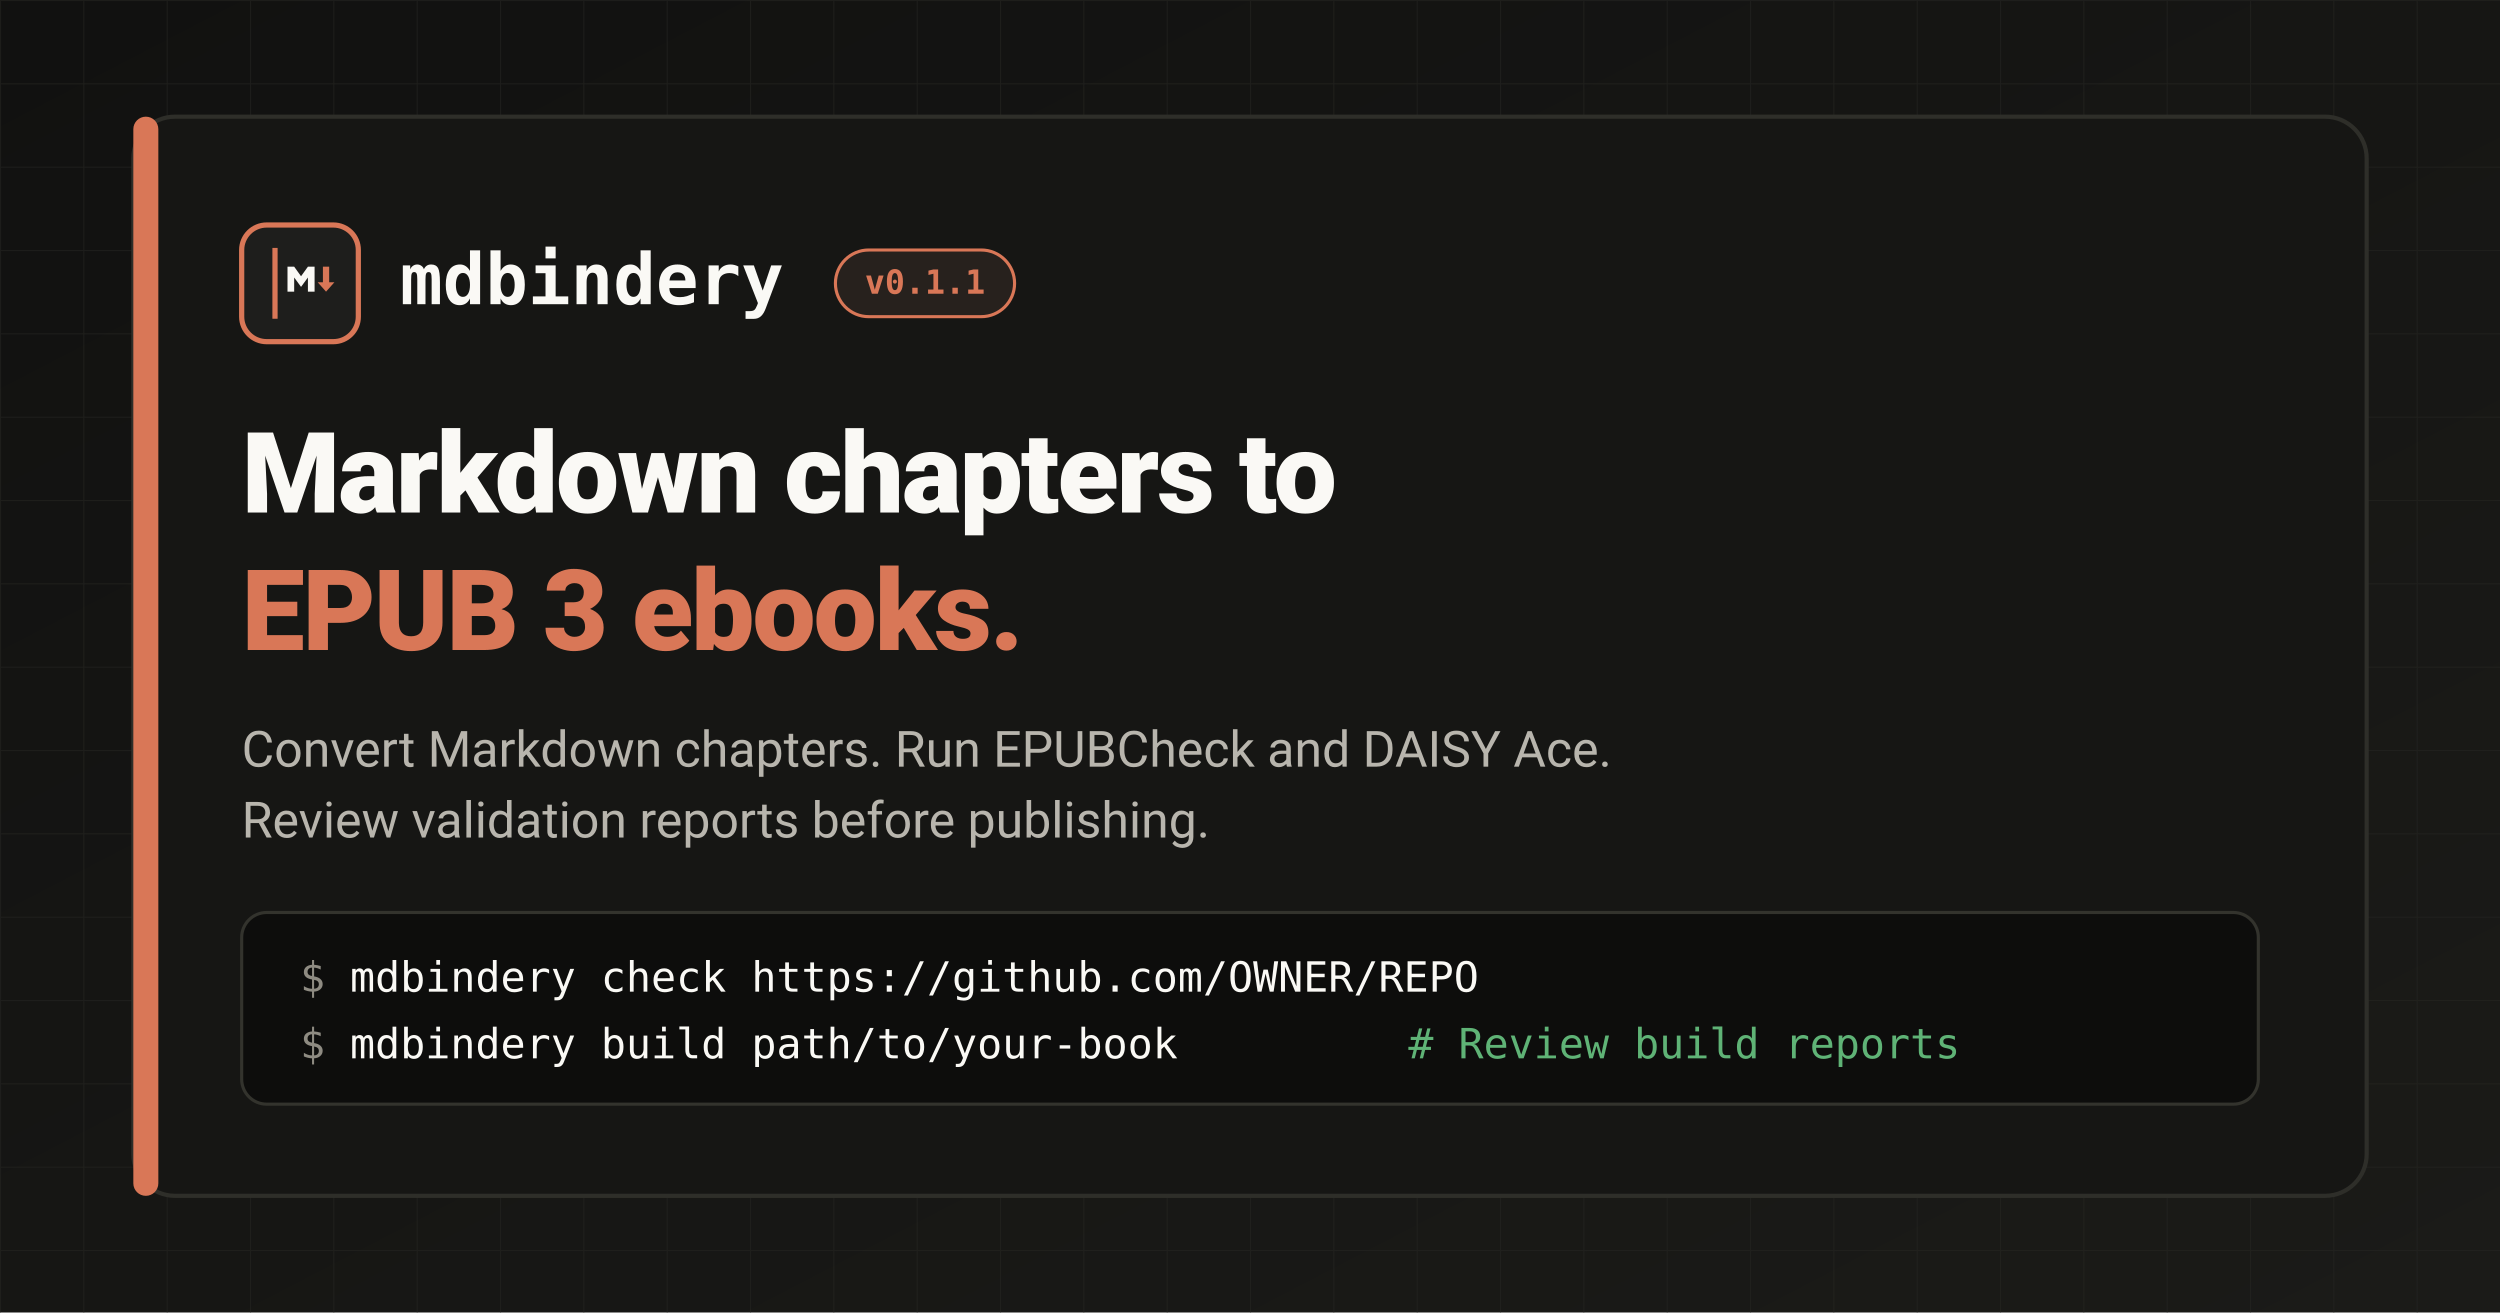
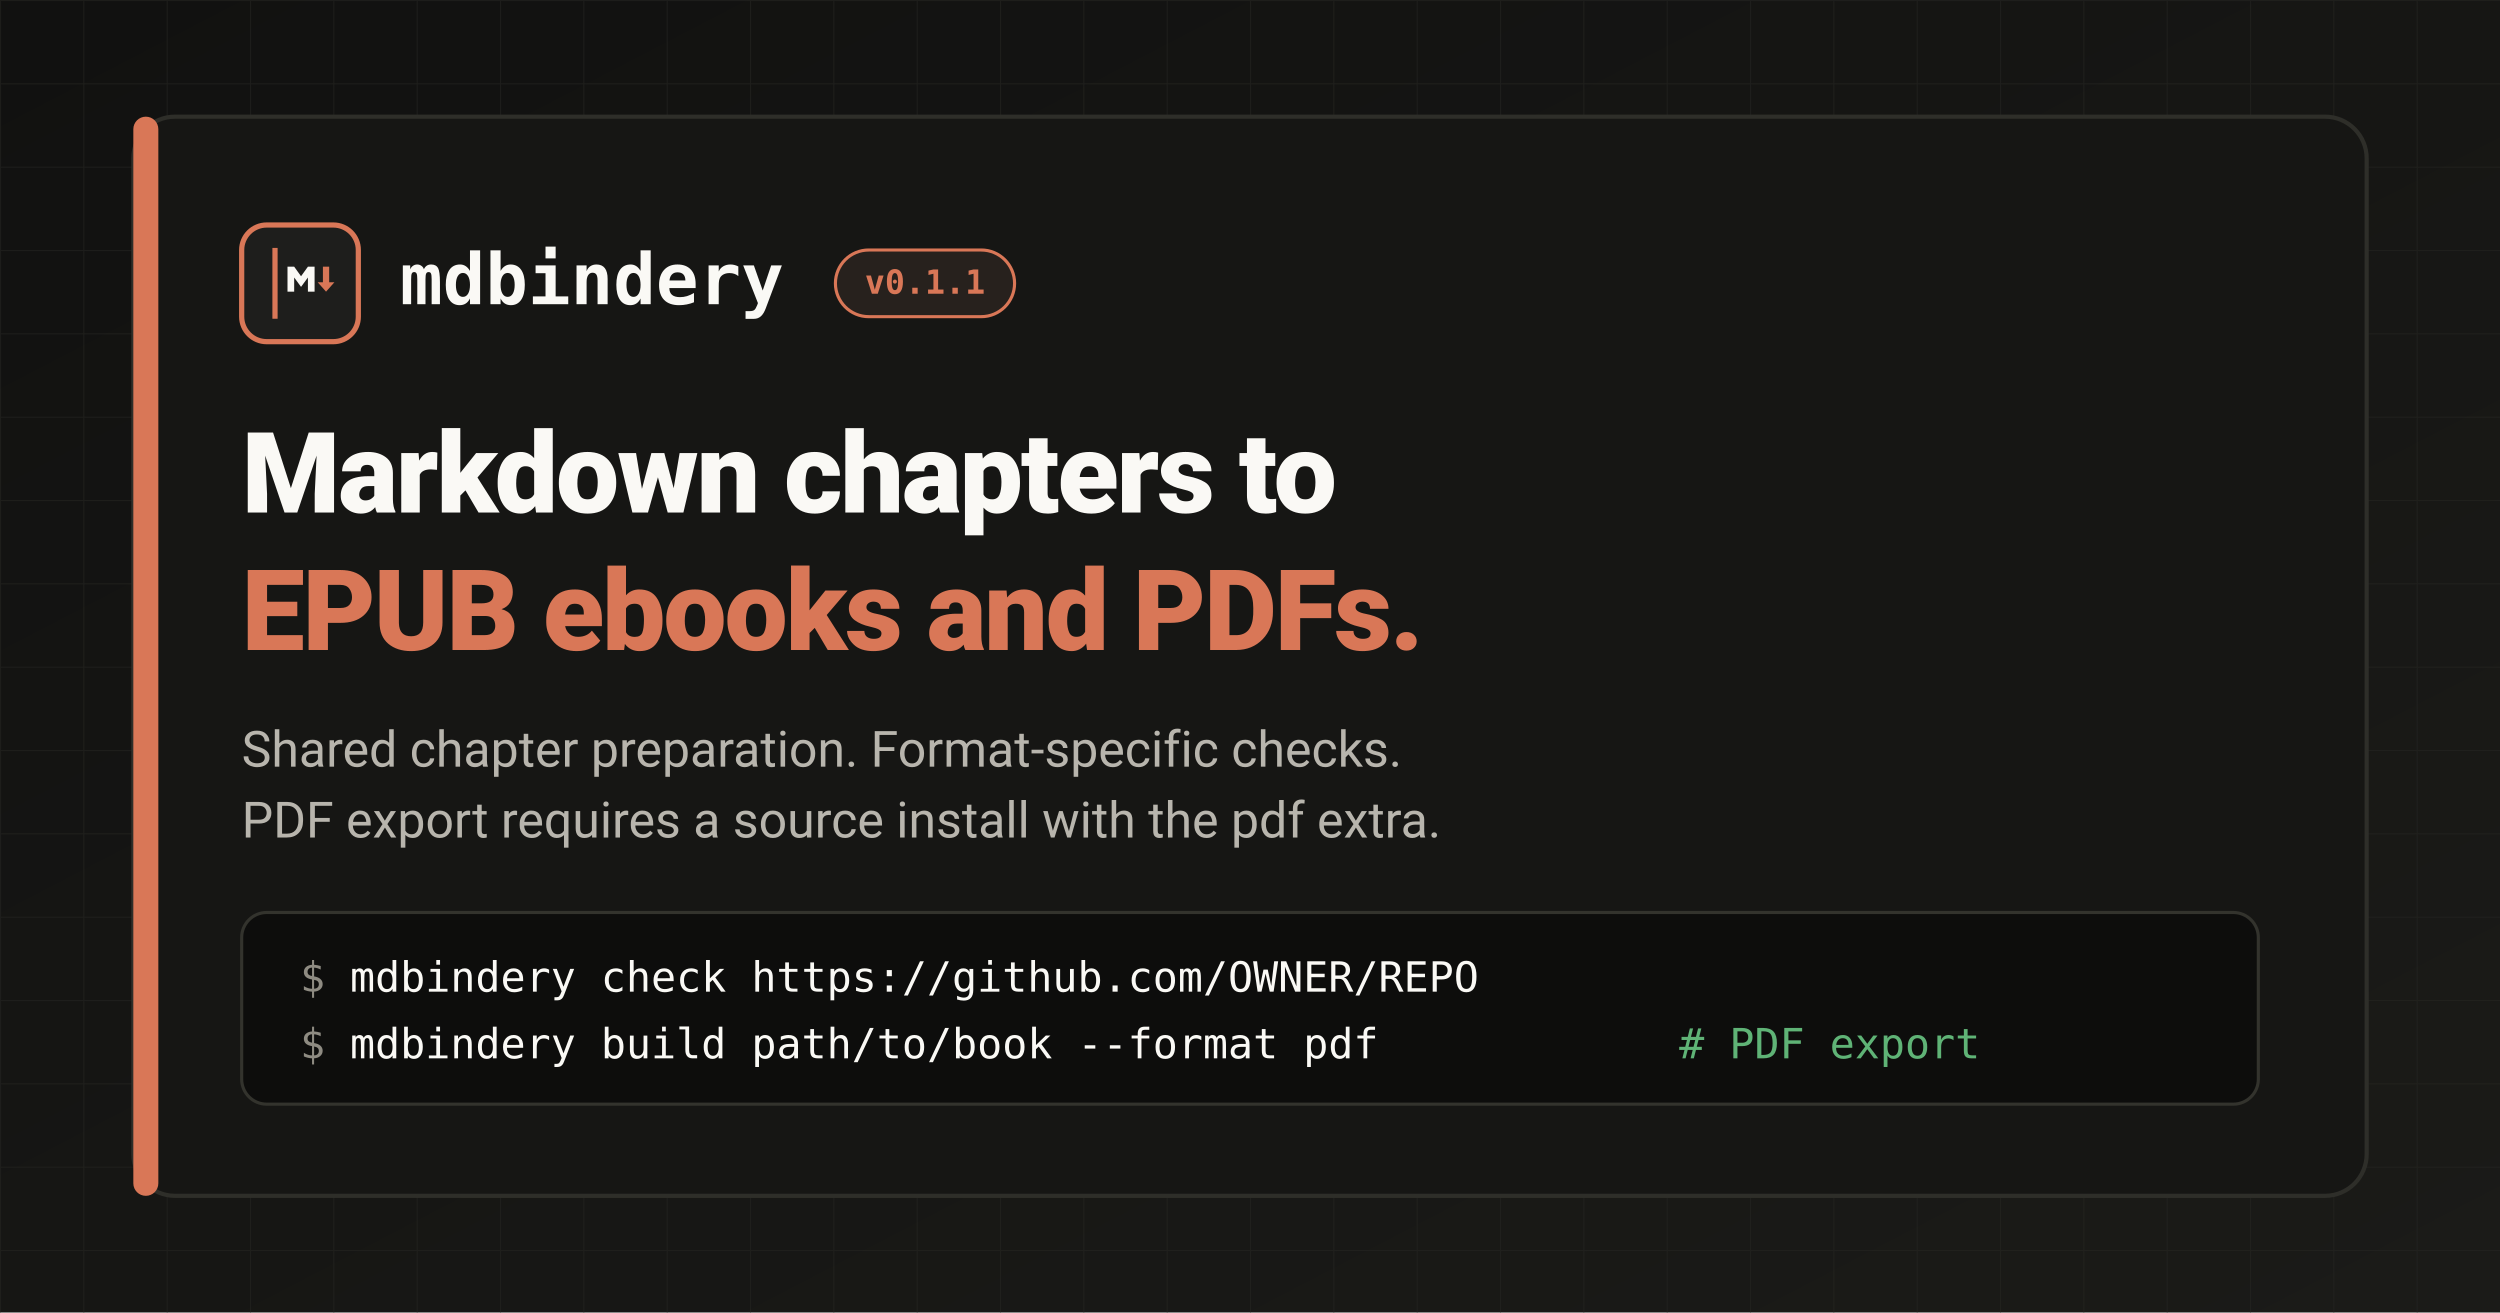
- <svg xmlns="http://www.w3.org/2000/svg" viewBox="0 0 1200 630" width="1200" height="630" role="img" aria-label="mdbindery: Markdown chapters to EPUB 3">
+ <svg xmlns="http://www.w3.org/2000/svg" viewBox="0 0 1200 630" width="1200" height="630" role="img" aria-label="mdbindery: Markdown chapters to EPUB and PDF">
  <defs>
    <linearGradient id="bg" x1="0" y1="0" x2="1" y2="1">
      <stop offset="0%" stop-color="#111110" />
      <stop offset="100%" stop-color="#1b1b18" />
    </linearGradient>
    <pattern id="grid" width="40" height="40" patternUnits="userSpaceOnUse">
      <path d="M 40 0 L 0 0 0 40" fill="none" stroke="#262622" stroke-width="1" />
    </pattern>
  </defs>
  <rect width="1200" height="630" fill="url(#bg)" />
  <rect width="1200" height="630" fill="url(#grid)" opacity="0.55" />
  <rect x="64" y="56" width="1072" height="518" rx="20" fill="#161614" stroke="#2e2e29" stroke-width="2" />
  <rect x="64" y="56" width="12" height="518" rx="6" fill="#d97757" />
  <g transform="translate(116, 108)">
    <rect width="56" height="56" rx="12" fill="#1e1e1c" stroke="#d97757" stroke-width="2.5" />
    <path d="M16 11v34" stroke="#d97757" stroke-width="2.5" />
    <path d="M22 20v12h3.2v-6.8l3.3 4.5 3.3-4.5V32H35V20h-3.2l-3.3 4.6-3.3-4.6H22z" fill="#faf9f5" />
    <path d="M39 20v7.5h-2.5L40.5 32l4-4.5H42V20h-3z" fill="#d97757" />
    <text x="76" y="38" font-family="ui-monospace, SFMono-Regular, Menlo, Consolas, monospace" font-size="34" font-weight="700" fill="#faf9f5">mdbindery</text>
    <rect x="285" y="12" width="86" height="32" rx="16" fill="#27211d" stroke="#d97757" stroke-width="1.5" />
    <text x="328" y="33" text-anchor="middle" font-family="ui-monospace, SFMono-Regular, Menlo, Consolas, monospace" font-size="16" font-weight="600" fill="#d97757">v0.1.1</text>
  </g>
  <text x="116" y="246" font-family="system-ui, -apple-system, Segoe UI, Roboto, sans-serif" font-size="54" font-weight="800" fill="#faf9f5" letter-spacing="-1">Markdown chapters to</text>
-   <text x="116" y="312" font-family="system-ui, -apple-system, Segoe UI, Roboto, sans-serif" font-size="54" font-weight="800" fill="#d97757" letter-spacing="-1">EPUB 3 ebooks.</text>
-   <text x="116" y="368" font-family="system-ui, -apple-system, Segoe UI, Roboto, sans-serif" font-size="24" fill="#b8b5ad">Convert Markdown chapters. Run EPUBCheck and DAISY Ace.</text>
-   <text x="116" y="402" font-family="system-ui, -apple-system, Segoe UI, Roboto, sans-serif" font-size="24" fill="#b8b5ad">Review validation reports before publishing.</text>
+   <text x="116" y="312" font-family="system-ui, -apple-system, Segoe UI, Roboto, sans-serif" font-size="54" font-weight="800" fill="#d97757" letter-spacing="-1">EPUB ebooks and PDFs.</text>
+   <text x="116" y="368" font-family="system-ui, -apple-system, Segoe UI, Roboto, sans-serif" font-size="24" fill="#b8b5ad">Shared chapter preparation. Format-specific checks.</text>
+   <text x="116" y="402" font-family="system-ui, -apple-system, Segoe UI, Roboto, sans-serif" font-size="24" fill="#b8b5ad">PDF export requires a source install with the pdf extra.</text>
  <g transform="translate(116, 438)">
    <rect width="968" height="92" rx="12" fill="#0d0d0c" stroke="#33332d" stroke-width="1.5" />
    <text x="28" y="38" font-family="ui-monospace, SFMono-Regular, Menlo, Consolas, monospace" font-size="20" fill="#8e8b82">$</text>
    <text x="52" y="38" font-family="ui-monospace, SFMono-Regular, Menlo, Consolas, monospace" font-size="20" fill="#faf9f5">mdbindery check https://github.com/OWNER/REPO</text>
    <text x="28" y="70" font-family="ui-monospace, SFMono-Regular, Menlo, Consolas, monospace" font-size="20" fill="#8e8b82">$</text>
-     <text x="52" y="70" font-family="ui-monospace, SFMono-Regular, Menlo, Consolas, monospace" font-size="20" fill="#faf9f5">mdbindery build path/to/your-book</text>
-     <text x="560" y="70" font-family="ui-monospace, SFMono-Regular, Menlo, Consolas, monospace" font-size="20" fill="#5fb376"># Review build reports</text>
+     <text x="52" y="70" font-family="ui-monospace, SFMono-Regular, Menlo, Consolas, monospace" font-size="20" fill="#faf9f5">mdbindery build path/to/book --format pdf</text>
+     <text x="690" y="70" font-family="ui-monospace, SFMono-Regular, Menlo, Consolas, monospace" font-size="20" fill="#5fb376"># PDF export</text>
  </g>
</svg>
